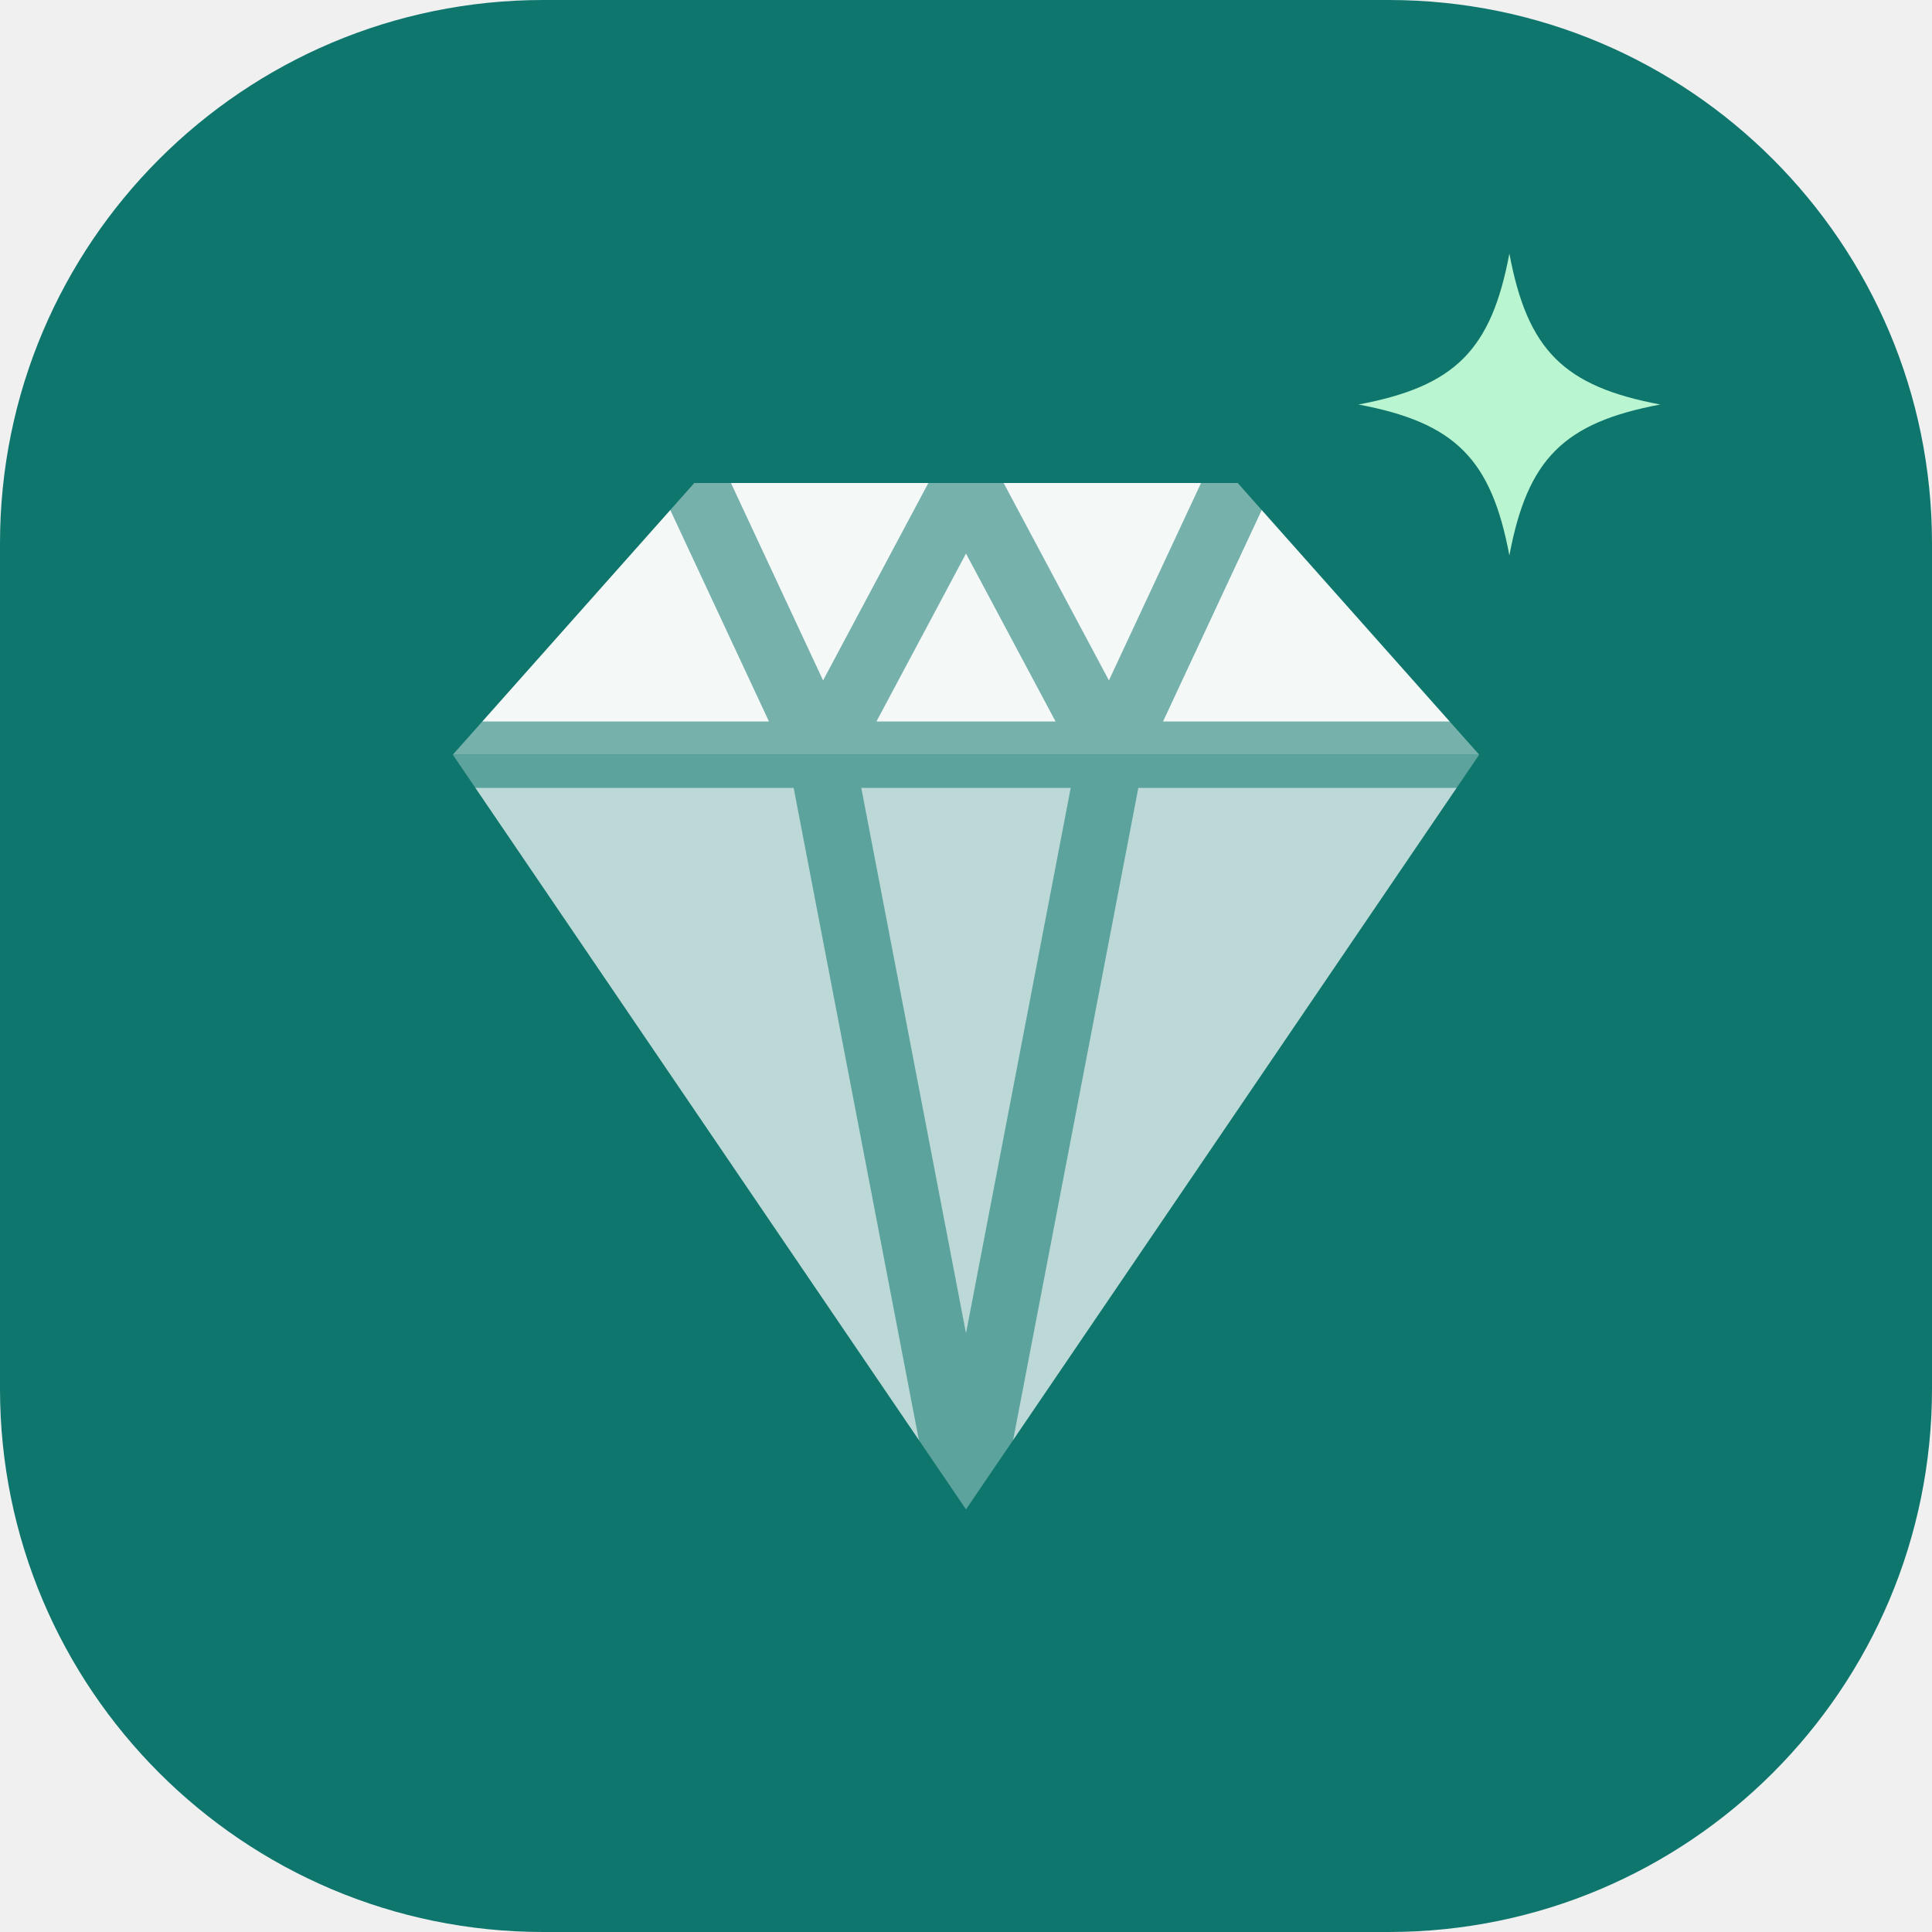
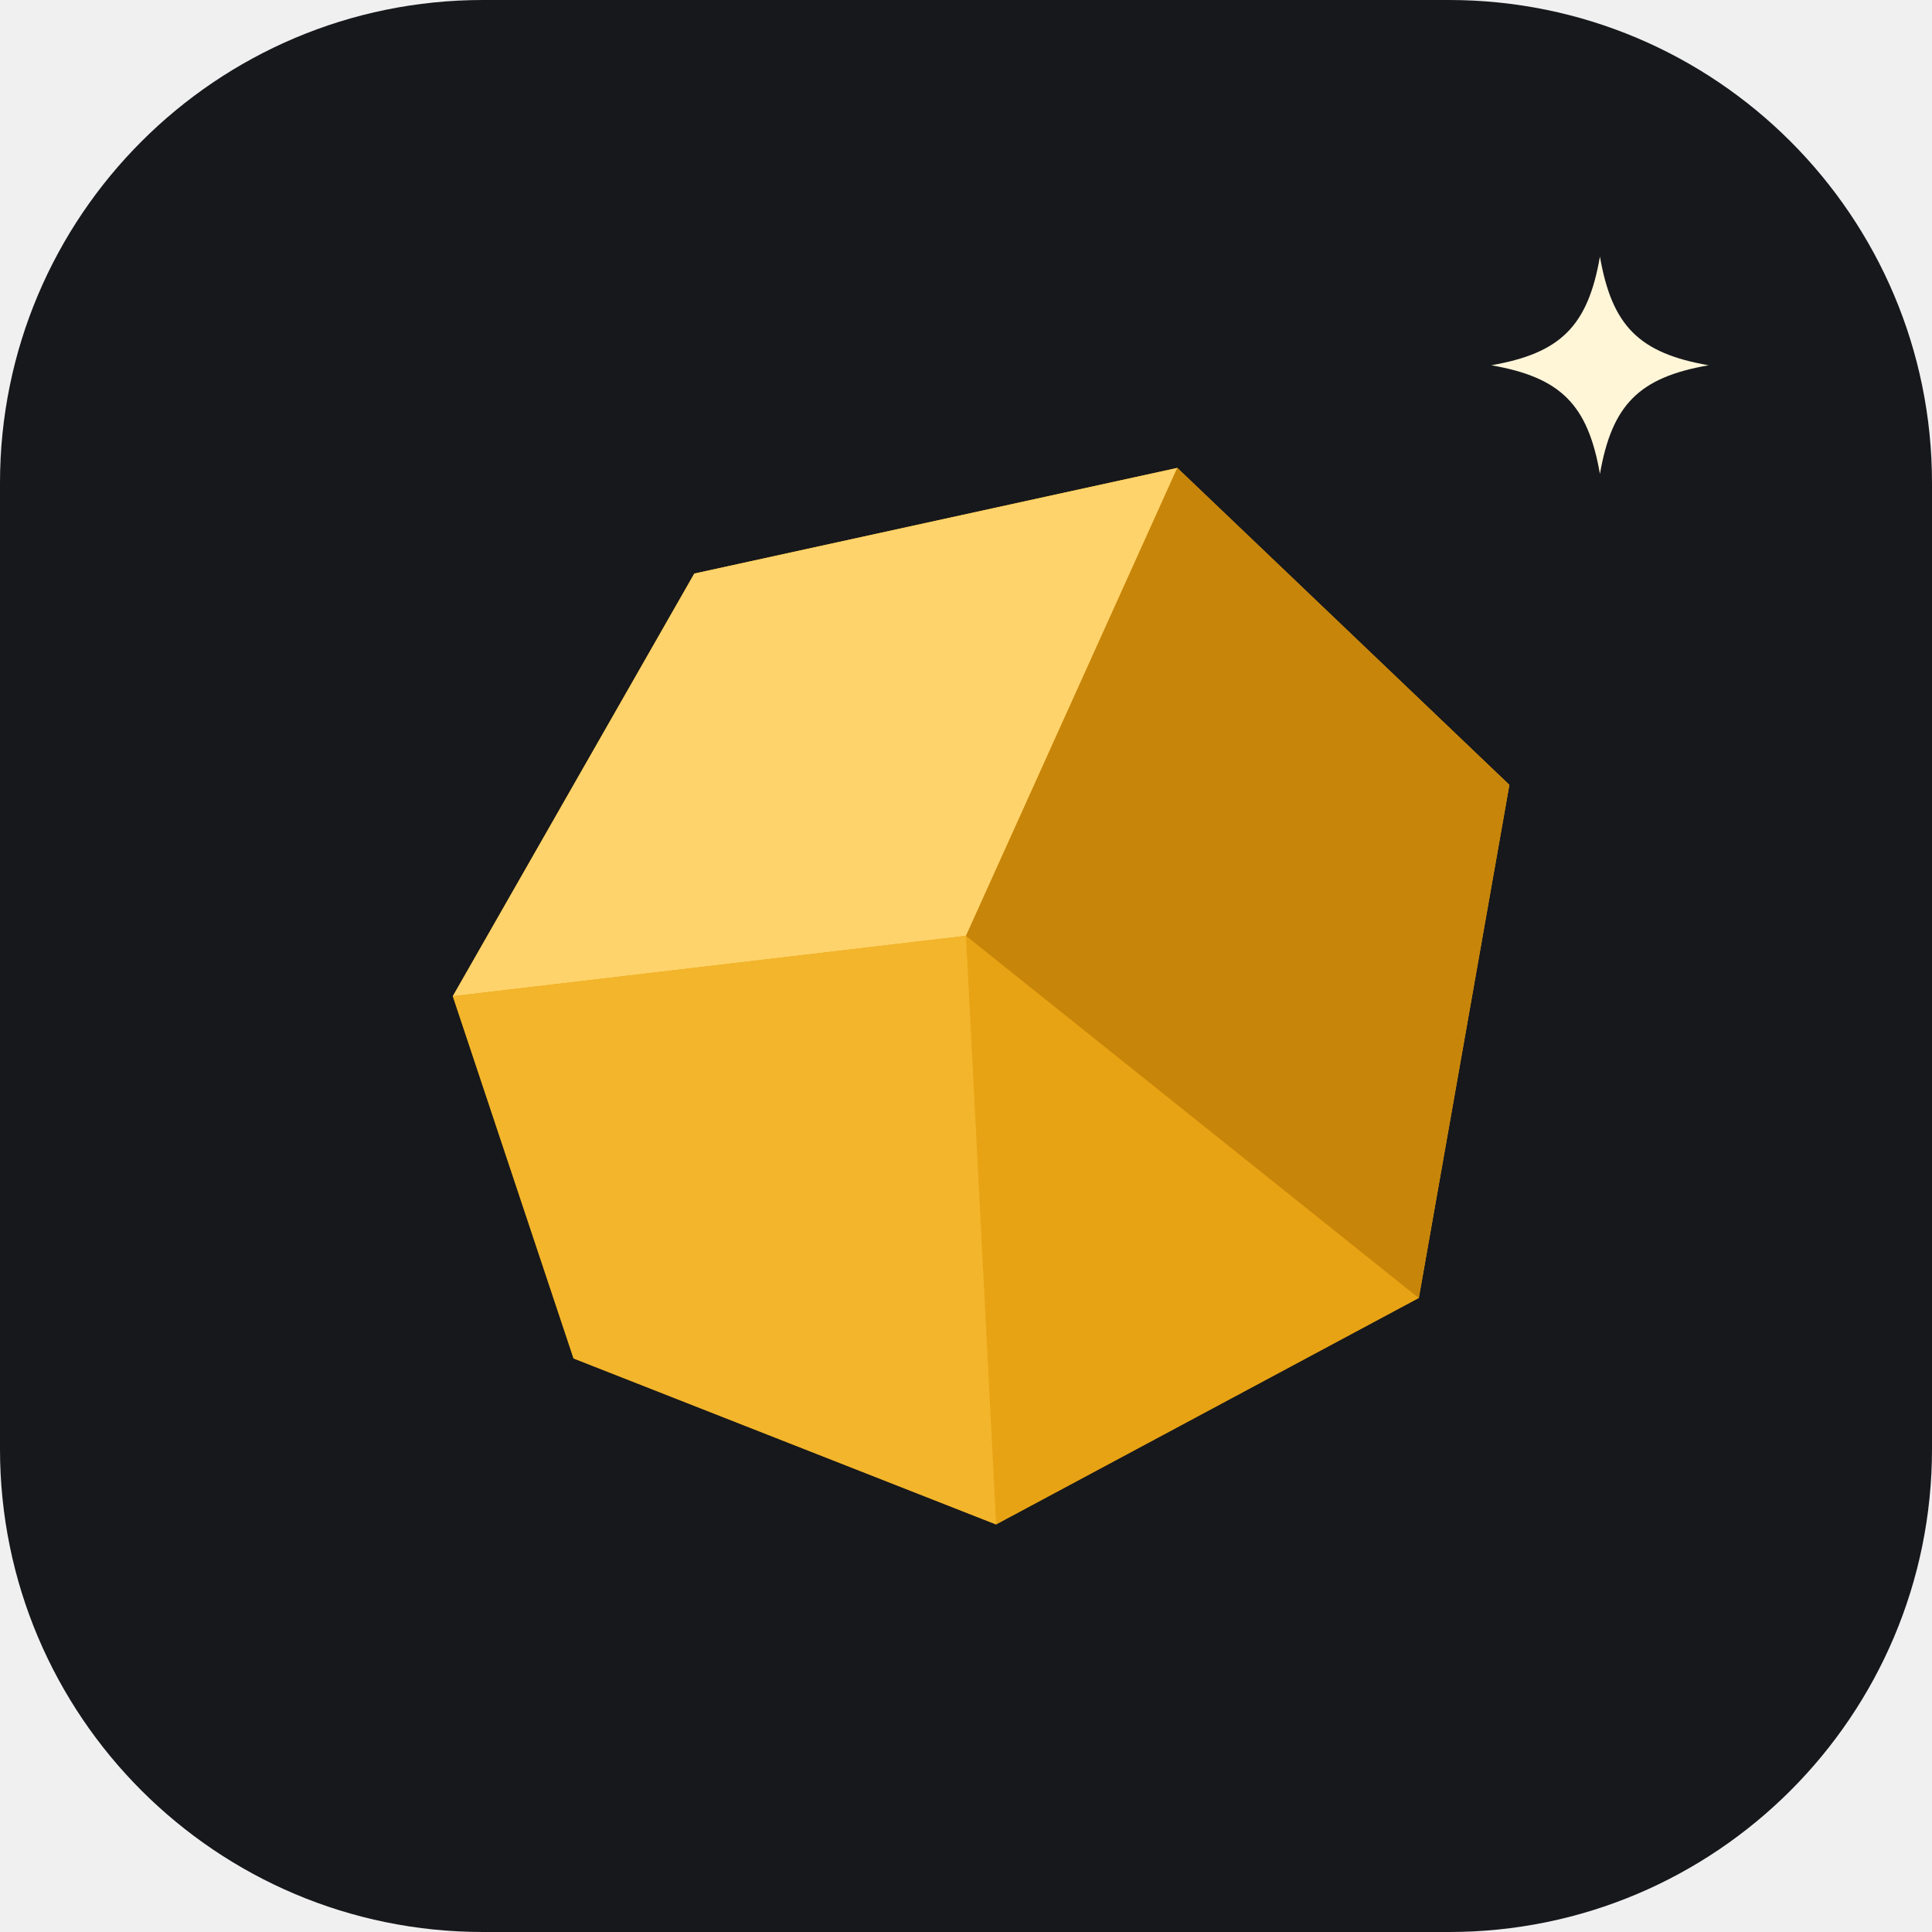
- <svg xmlns="http://www.w3.org/2000/svg" viewBox="0 0 32 32">
-   <rect width="32" height="32" rx="9" fill="#0f766e" />
-   <path d="M7.5 12.5 11.5 8h9l4 4.5z" fill="#fff" opacity=".95" />
-   <path d="M7.5 12.5h17L16 25z" fill="#fff" opacity=".72" />
-   <path d="M11.5 8 13.6 12.5 16 25M20.5 8 18.4 12.5 16 25M7.5 12.5h17M13.6 12.5 16 8l2.4 4.5" fill="none" stroke="#0f766e" stroke-width="1.1" stroke-linejoin="round" opacity=".55" />
-   <path d="M25 4.2c.3 1.6.9 2.2 2.5 2.5-1.6.3-2.2.9-2.5 2.5-.3-1.6-.9-2.2-2.5-2.5 1.6-.3 2.2-.9 2.5-2.5z" fill="#b9f5d0" />
+ <svg xmlns="http://www.w3.org/2000/svg" viewBox="0 0 64 64">
+   <rect width="64" height="64" rx="16" fill="#17181c" />
+   <path d="M15 33 23 19 39 15.5 50 26 47 43 33 50.5 19 45z" fill="#e8a314" />
+   <path d="M15 33 23 19 39 15.5 32 31z" fill="#ffd36b" />
+   <path d="M39 15.5 50 26 47 43 32 31z" fill="#c7850a" />
+   <path d="M15 33 32 31 33 50.5 19 45z" fill="#f2b52b" />
+   <path d="M53 8.5c.4 2.3 1.3 3.2 3.6 3.6-2.3.4-3.2 1.3-3.6 3.6-.4-2.3-1.3-3.2-3.6-3.6 2.3-.4 3.2-1.3 3.6-3.6z" fill="#fff6d8" />
</svg>
